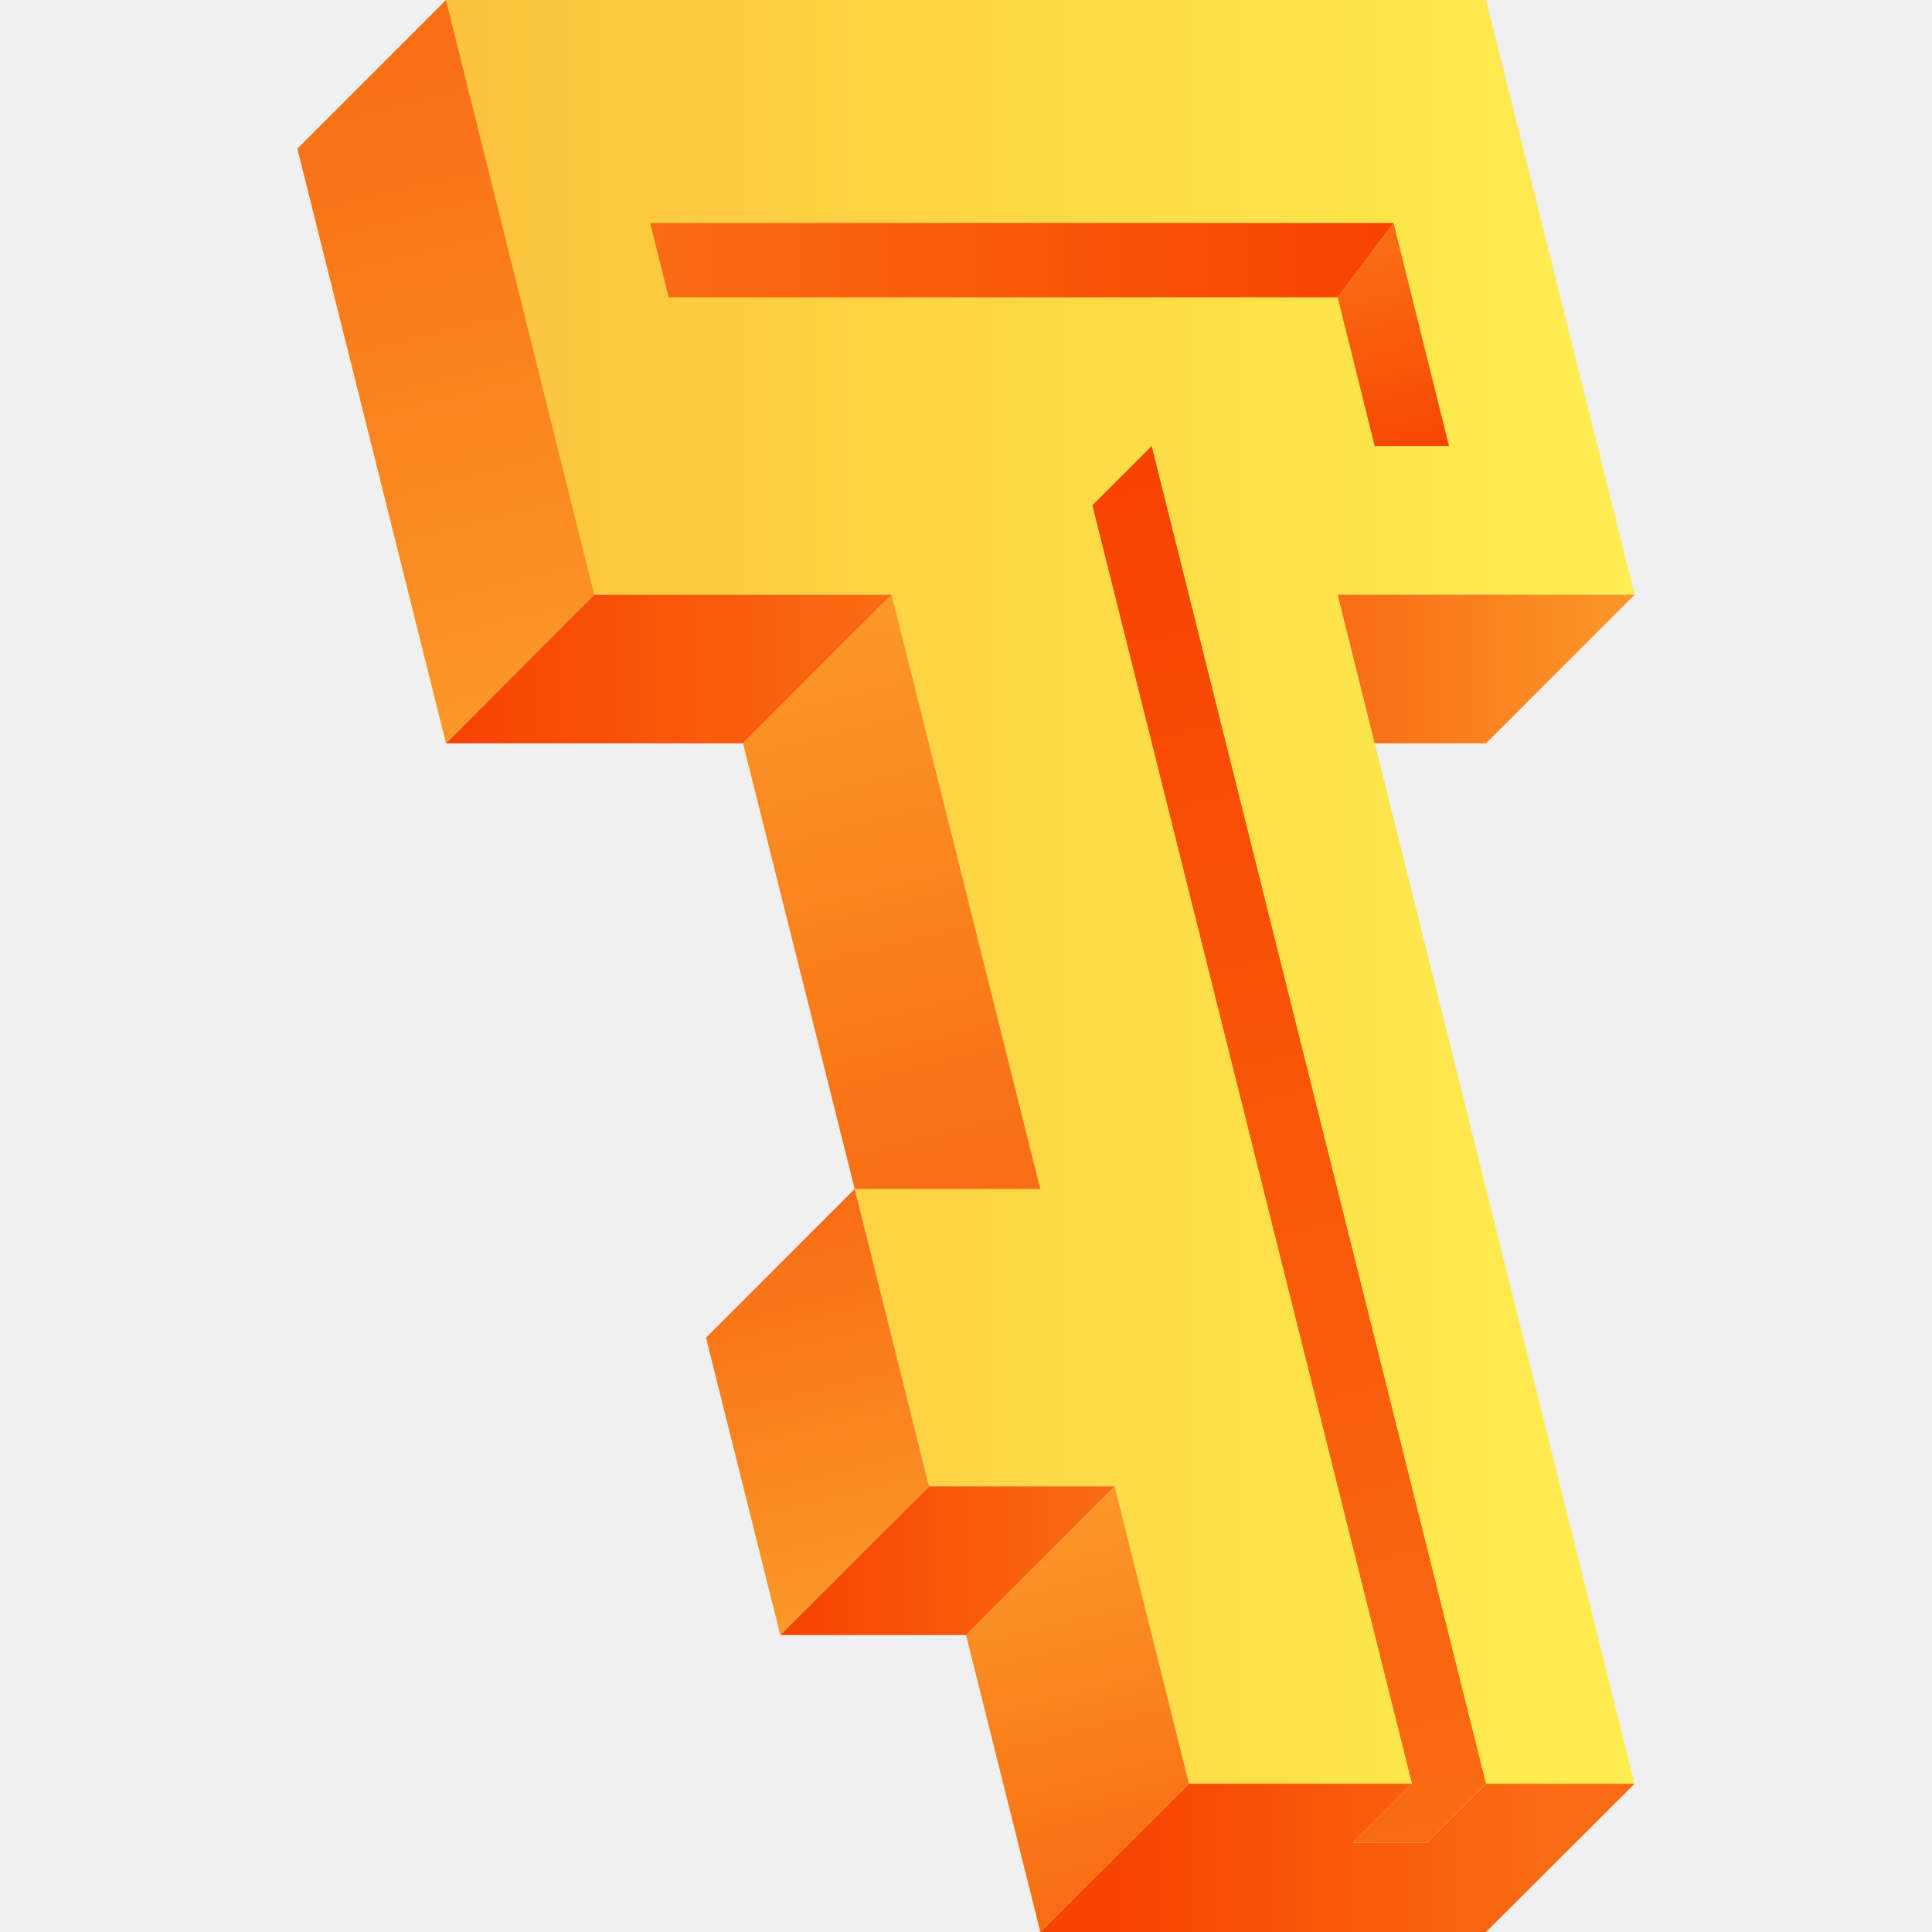
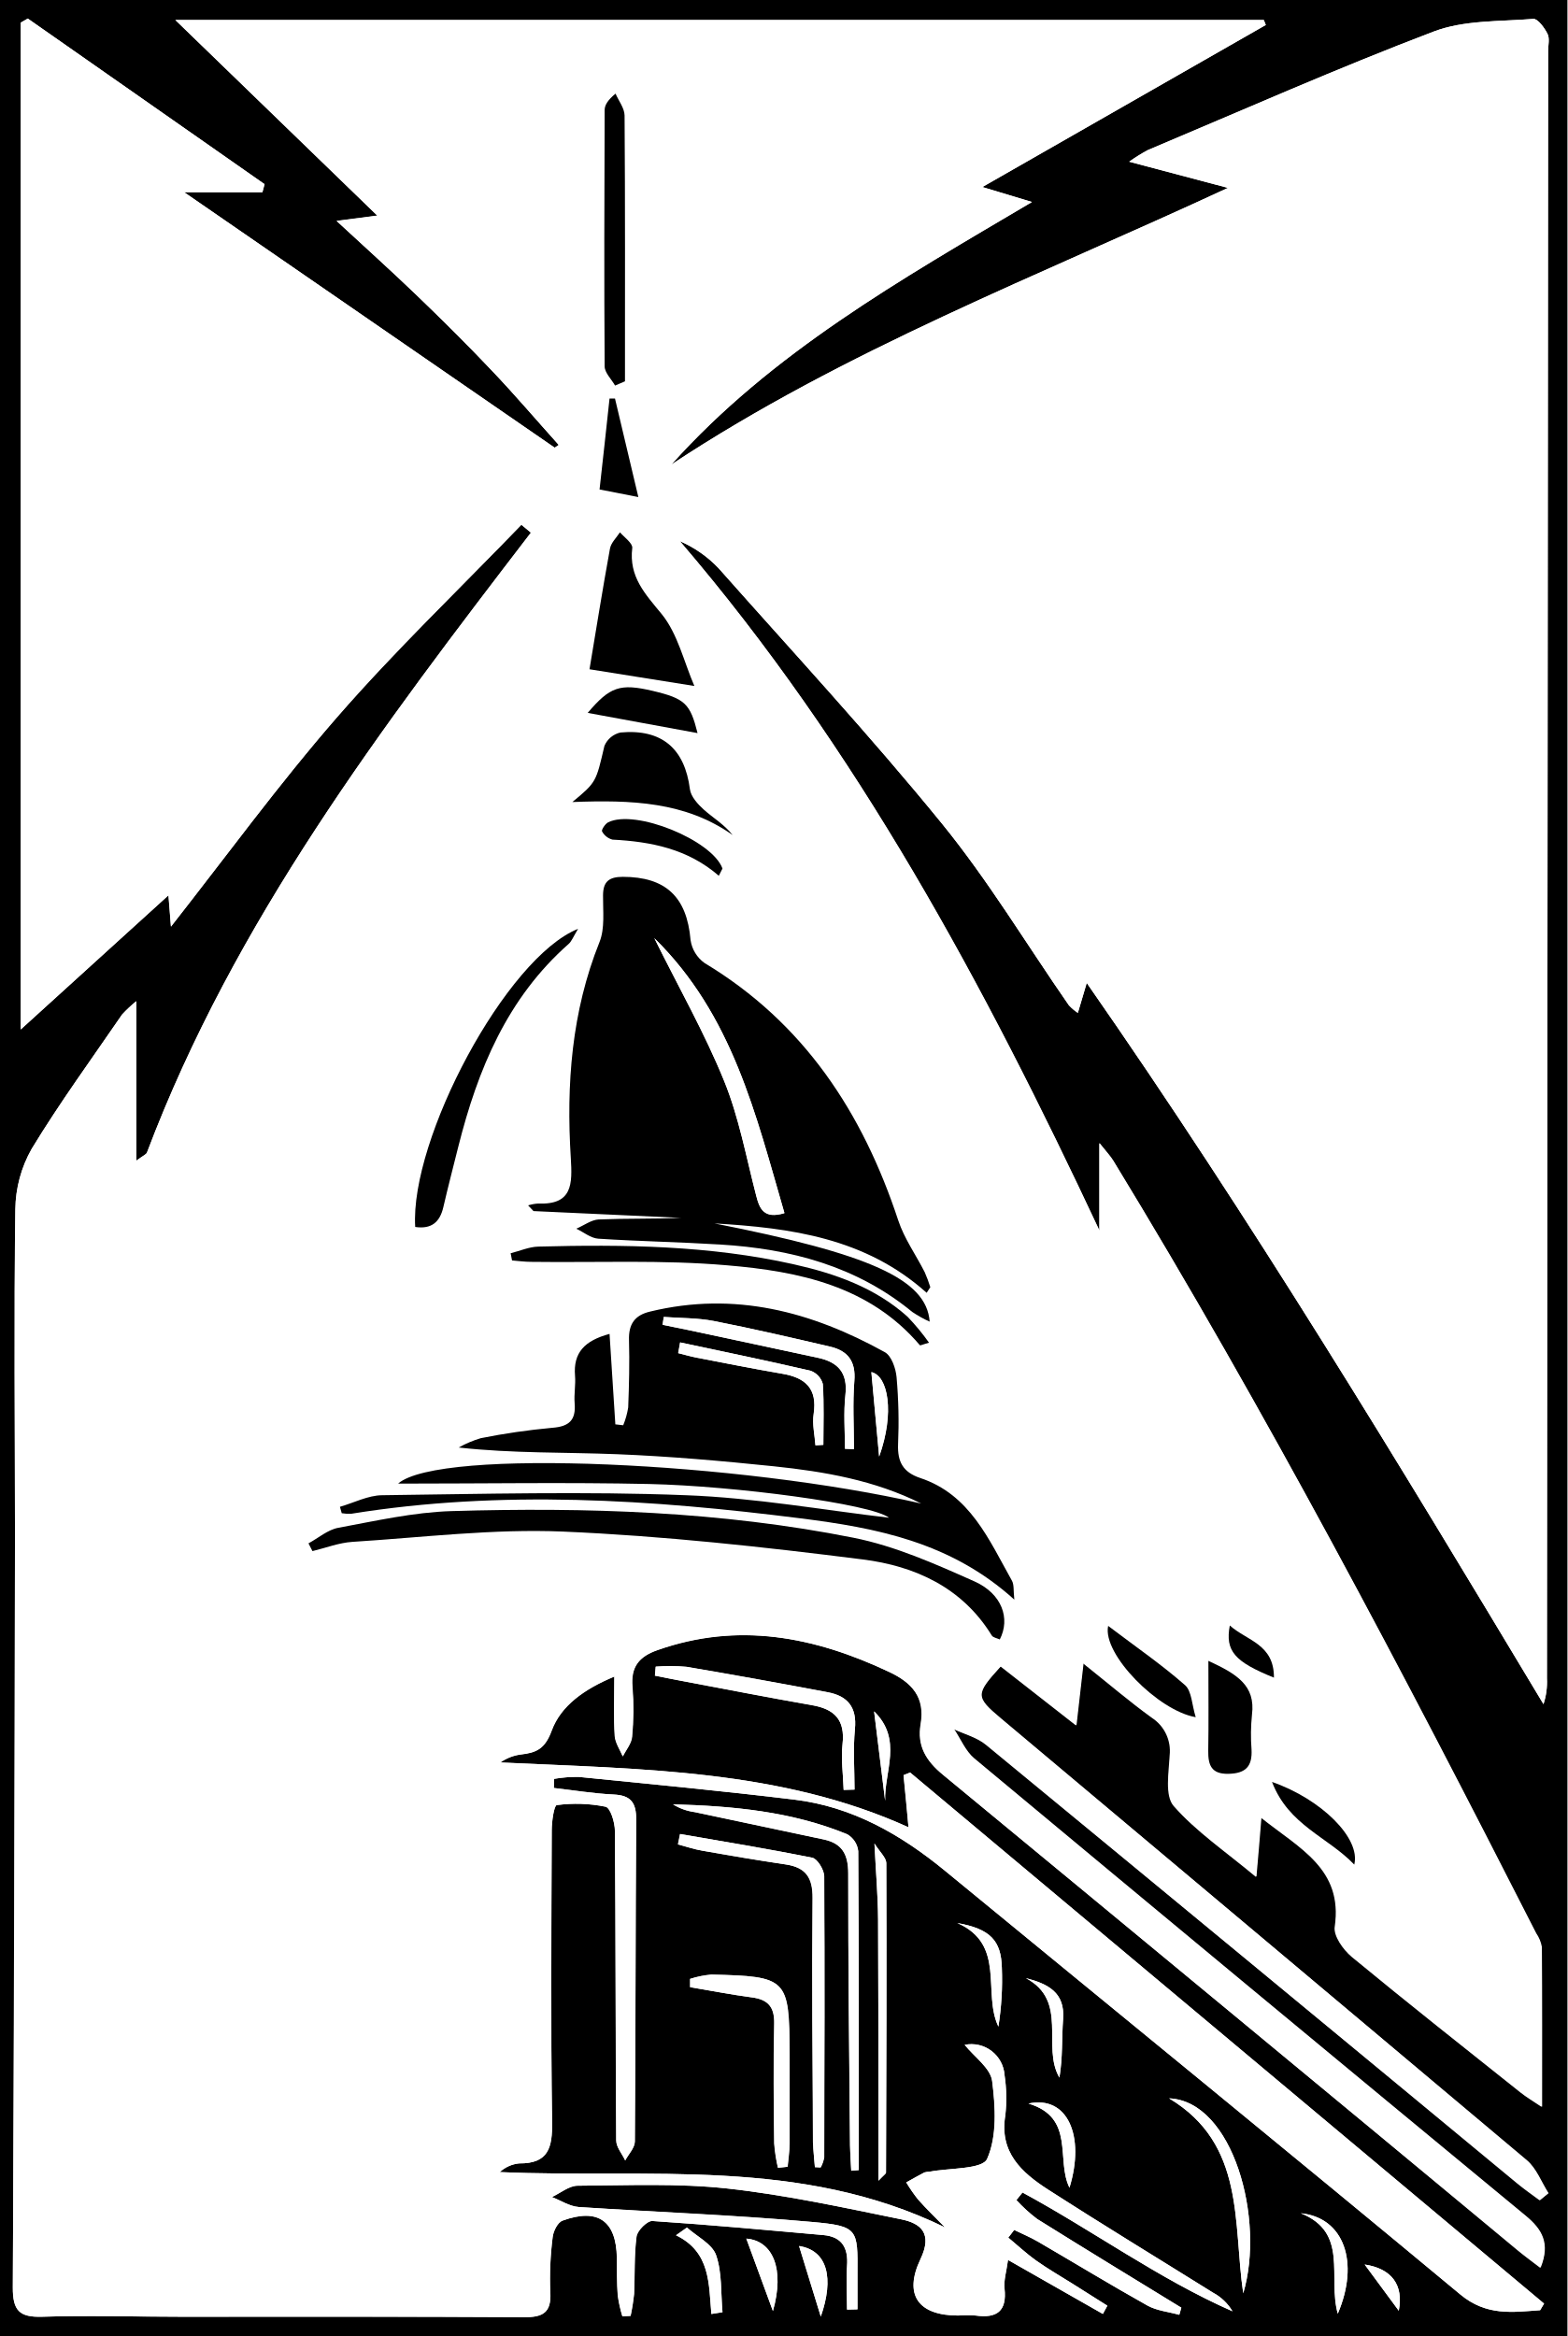
- <svg xmlns="http://www.w3.org/2000/svg" version="1.1" x="0px" y="0px" viewBox="0 0 512 512" style="enable-background:new 0 0 512 512;" xml:space="preserve">
-   <style type="text/css">
- 	.st0{fill:#EB8736;}
- 	.st1{fill:none;stroke:#1B3EB9;stroke-miterlimit:10;}
- 	.st2{opacity:0.1;}
- 	.st3{fill:#1B3EB9;}
- 	.st4{fill:none;stroke:#000000;stroke-width:5.000000e-02;stroke-miterlimit:10;}
- 	.st5{fill:none;stroke:#D50000;stroke-width:0.25;stroke-linecap:round;stroke-linejoin:round;stroke-miterlimit:10;}
- 	.st6{fill:#ED8936;}
- 	.st7{fill:#FFFFFF;}
- 	.st8{opacity:0.2;fill:#FFFFFF;}
- 	.st9{fill:#C19DCF;}
- 	.st10{fill:#4A5568;}
- 	.st11{opacity:0.6;}
- 	.st12{fill:#375961;}
- 	.st13{fill:none;stroke:#000000;stroke-width:0.25;stroke-linecap:round;stroke-linejoin:round;stroke-miterlimit:10;}
- 	.st14{opacity:0.5;}
- 	.st15{fill:#667EE8;}
- 	.st16{fill:#F4AB55;}
- 	.st17{fill:#F4C70E;}
- 	.st18{fill:#3180CC;}
- 	.st19{fill:#9D7AE8;}
- 	.st20{fill:#FB9828;}
- 	.st21{fill:#FFEE50;}
- 	.st22{fill:#FCC33C;}
- 	.st23{fill:#F96C13;}
- 	.st24{fill:#F84200;}
- 	.st25{fill:url(#SVGID_1_);}
- 	.st26{fill:url(#SVGID_2_);}
- 	.st27{fill:url(#SVGID_3_);}
- 	.st28{fill:url(#SVGID_4_);}
- 	.st29{fill:url(#SVGID_5_);}
- 	.st30{fill:url(#SVGID_6_);}
- 	.st31{fill:url(#SVGID_7_);}
- 	.st32{fill:url(#SVGID_8_);}
- 	.st33{fill:url(#SVGID_9_);}
- 	.st34{fill:url(#SVGID_10_);}
- 	.st35{fill:url(#SVGID_11_);}
- 	.st36{fill:url(#SVGID_12_);}
- 	.st37{fill:url(#SVGID_13_);}
- 	.st38{fill:url(#SVGID_14_);}
- 	.st39{fill:url(#SVGID_15_);}
- 	.st40{fill:url(#SVGID_16_);}
- 	.st41{fill:url(#SVGID_17_);}
- 	.st42{fill:url(#SVGID_18_);}
- 	.st43{fill:url(#SVGID_19_);}
- 	.st44{fill:url(#SVGID_20_);}
- 	.st45{fill:url(#SVGID_21_);}
- 	.st46{fill:url(#SVGID_22_);}
- 	.st47{fill:url(#SVGID_23_);}
- 	.st48{fill:url(#SVGID_24_);}
- 	.st49{fill:url(#SVGID_25_);}
- 	.st50{fill:url(#SVGID_26_);}
- 	.st51{fill:url(#SVGID_27_);}
- 	.st52{fill:url(#SVGID_28_);}
- 	.st53{fill:url(#SVGID_29_);}
- 	.st54{fill:url(#SVGID_30_);}
- 	.st55{fill:url(#SVGID_31_);}
- 	.st56{fill:url(#SVGID_32_);}
- 	.st57{fill:url(#SVGID_33_);}
- 	.st58{fill:url(#SVGID_34_);}
- 	.st59{fill:url(#SVGID_35_);}
- 	.st60{fill:url(#SVGID_36_);}
- 	.st61{fill:#F36565;}
- 	.st62{fill:#9EACBE;}
- 	.st63{fill:#F5F8FA;}
- 	.st64{fill:#81B100;}
- 	.st65{fill:url(#SVGID_37_);}
- 	.st66{fill:url(#SVGID_38_);}
- 	.st67{fill:url(#SVGID_39_);}
- 	.st68{fill:url(#SVGID_40_);}
- 	.st69{fill:url(#SVGID_41_);}
- 	.st70{fill:url(#SVGID_42_);}
- 	.st71{fill:url(#SVGID_43_);}
- 	.st72{fill:url(#SVGID_44_);}
- 	.st73{fill:url(#SVGID_45_);}
- 	.st74{fill:url(#SVGID_46_);}
- 	.st75{fill:url(#SVGID_47_);}
- 	.st76{fill:url(#SVGID_48_);}
- 	.st77{fill:#231F20;}
- 	.st78{fill:#C15961;}
- 	.st79{fill:#C17F61;}
- 	.st80{fill:#C19D61;}
- 	.st81{fill:#C19D9D;}
- 	.st82{fill:none;stroke:#000000;stroke-width:0.25;stroke-miterlimit:10;}
- 	.st83{fill:none;stroke:#375961;stroke-width:0.25;stroke-miterlimit:10;}
- 	.st84{fill:none;stroke:#4A5568;stroke-width:0.25;stroke-miterlimit:10;}
- 	.st85{fill:none;stroke:#000000;stroke-miterlimit:10;}
- 	.st86{fill:none;}
- 	.st87{opacity:0.3;}
- 	.st88{fill:url(#SVGID_49_);}
- 	.st89{fill:url(#SVGID_50_);}
- 	.st90{fill:url(#SVGID_51_);}
- 	.st91{fill:url(#SVGID_52_);}
- 	.st92{fill:url(#SVGID_53_);}
- 	.st93{fill:url(#SVGID_54_);}
- 	.st94{fill:url(#SVGID_55_);}
- 	.st95{fill:url(#SVGID_56_);}
- 	.st96{fill:url(#SVGID_57_);}
- 	.st97{fill:url(#SVGID_58_);}
- 	.st98{fill:url(#SVGID_59_);}
- 	.st99{fill:url(#SVGID_60_);}
- 	.st100{fill:url(#SVGID_61_);}
- 	.st101{fill:url(#SVGID_62_);}
- 	.st102{fill:url(#SVGID_63_);}
- 	.st103{fill:url(#SVGID_64_);}
- 	.st104{fill:url(#SVGID_65_);}
- 	.st105{fill:url(#SVGID_66_);}
- 	.st106{fill:url(#SVGID_67_);}
- 	.st107{fill:url(#SVGID_68_);}
- 	.st108{fill:url(#SVGID_69_);}
- 	.st109{fill:url(#SVGID_70_);}
- 	.st110{fill:url(#SVGID_71_);}
- 	.st111{fill:url(#SVGID_72_);}
- 	.st112{fill:#BA4200;}
- 	.st113{fill:#0B507F;}
- 	.st114{fill:url(#SVGID_73_);}
- 	.st115{fill:url(#SVGID_74_);}
- 	.st116{fill:url(#SVGID_75_);}
- 	.st117{fill:url(#SVGID_76_);}
- 	.st118{fill:url(#SVGID_77_);}
- 	.st119{fill:url(#SVGID_78_);}
- 	.st120{fill:url(#SVGID_79_);}
- 	.st121{fill:url(#SVGID_80_);}
- 	.st122{fill:url(#SVGID_81_);}
- 	.st123{fill:url(#SVGID_82_);}
- 	.st124{fill:url(#SVGID_83_);}
- 	.st125{fill:url(#SVGID_84_);}
- 	.st126{fill:url(#SVGID_85_);}
- 	.st127{fill:url(#SVGID_86_);}
- 	.st128{fill:url(#SVGID_87_);}
- 	.st129{fill:url(#SVGID_88_);}
- 	.st130{fill:url(#SVGID_89_);}
- 	.st131{fill:url(#SVGID_90_);}
- 	.st132{fill:url(#SVGID_91_);}
- 	.st133{fill:url(#SVGID_92_);}
- 	.st134{fill:url(#SVGID_93_);}
- 	.st135{fill:url(#SVGID_94_);}
- 	.st136{fill:url(#SVGID_95_);}
- 	.st137{fill:url(#SVGID_96_);}
- 	.st138{fill:url(#SVGID_97_);}
- 	.st139{fill:url(#SVGID_98_);}
- 	.st140{fill:url(#SVGID_99_);}
- 	.st141{fill:url(#SVGID_100_);}
- 	.st142{fill:url(#SVGID_101_);}
- 	.st143{fill:url(#SVGID_102_);}
- 	.st144{fill:url(#SVGID_103_);}
- 	.st145{fill:url(#SVGID_104_);}
- 	.st146{fill:url(#SVGID_105_);}
- 	.st147{fill:url(#SVGID_106_);}
- 	.st148{fill:url(#SVGID_107_);}
- 	.st149{fill:url(#SVGID_108_);}
- 	.st150{fill:url(#SVGID_109_);}
- 	.st151{fill:url(#SVGID_110_);}
- 	.st152{fill:url(#SVGID_111_);}
- 	.st153{fill:url(#SVGID_112_);}
- 	.st154{fill:url(#SVGID_113_);}
- 	.st155{fill:url(#SVGID_114_);}
- 	.st156{fill:url(#SVGID_115_);}
- 	.st157{fill:url(#SVGID_116_);}
- 	.st158{fill:url(#SVGID_117_);}
- 	.st159{fill:url(#SVGID_118_);}
- 	.st160{fill:url(#SVGID_119_);}
- 	.st161{fill:url(#SVGID_120_);}
- 	.st162{fill:url(#SVGID_121_);}
- 	.st163{fill:url(#SVGID_122_);}
- 	.st164{fill:url(#SVGID_123_);}
- 	.st165{fill:url(#SVGID_124_);}
- 	.st166{fill:url(#SVGID_125_);}
- 	.st167{fill:url(#SVGID_126_);}
- 	.st168{fill:url(#SVGID_127_);}
- 	.st169{fill:url(#SVGID_128_);}
- 	.st170{fill:url(#SVGID_129_);}
- 	.st171{fill:url(#SVGID_130_);}
- 	.st172{fill:url(#SVGID_131_);}
- 	.st173{fill:url(#SVGID_132_);}
- 	.st174{fill:url(#SVGID_133_);}
- 	.st175{fill:url(#SVGID_134_);}
- 	.st176{fill:url(#SVGID_135_);}
- 	.st177{fill:url(#SVGID_136_);}
- 	.st178{fill:url(#SVGID_137_);}
- 	.st179{fill:url(#SVGID_138_);}
- 	.st180{fill:url(#SVGID_139_);}
- 	.st181{fill:url(#SVGID_140_);}
- 	.st182{fill:url(#SVGID_141_);}
- 	.st183{fill:url(#SVGID_142_);}
- 	.st184{fill:url(#SVGID_143_);}
- 	.st185{fill:url(#SVGID_144_);}
- </style>
-   <g id="Guides">
- </g>
-   <g id="Guides_x5F_2">
- </g>
-   <g id="Guides_x5F_3">
- </g>
-   <g id="Sketches">
-     <g>
-       <g>
-         <linearGradient id="SVGID_1_" gradientUnits="userSpaceOnUse" x1="118.154" y1="236.343" x2="433.231" y2="236.343">
-           <stop offset="1.880787e-03" style="stop-color:#FCC33C" />
-           <stop offset="1" style="stop-color:#FFEE50" />
-         </linearGradient>
-         <polygon class="st25" points="354.5,157.6 433.2,157.6 393.8,0 118.2,0 157.5,157.6 236.3,157.6 275.7,315.1 226.5,315.1      246.2,393.9 295.4,393.9 315.1,472.7 433.2,472.7    " />
-         <linearGradient id="SVGID_2_" gradientUnits="userSpaceOnUse" x1="433.231" y1="177.266" x2="354.462" y2="177.266">
-           <stop offset="0" style="stop-color:#FB9828" />
-           <stop offset="1" style="stop-color:#F96C13" />
-         </linearGradient>
-         <polygon class="st26" points="393.8,197 364.3,197 354.5,157.6 433.2,157.6    " />
-         <linearGradient id="SVGID_3_" gradientUnits="userSpaceOnUse" x1="369.255" y1="68.959" x2="172.308" y2="68.959">
-           <stop offset="0" style="stop-color:#F84200" />
-           <stop offset="1" style="stop-color:#F96C13" />
-         </linearGradient>
-         <polygon class="st27" points="354.5,78.8 177.2,78.8 172.3,59.1 369.3,59.1    " />
-         <linearGradient id="SVGID_4_" gradientUnits="userSpaceOnUse" x1="95.041" y1="5.798" x2="141.266" y2="191.196">
-           <stop offset="0" style="stop-color:#F96C13" />
-           <stop offset="1" style="stop-color:#FB9828" />
-         </linearGradient>
-         <polygon class="st28" points="118.2,197 78.8,39.4 118.2,0 157.5,157.6    " />
-         <linearGradient id="SVGID_5_" gradientUnits="userSpaceOnUse" x1="206.769" y1="413.574" x2="295.385" y2="413.574">
-           <stop offset="0" style="stop-color:#F84200" />
-           <stop offset="1" style="stop-color:#F96C13" />
-         </linearGradient>
-         <polygon class="st29" points="295.4,393.9 246.2,393.9 206.8,433.3 256,433.3    " />
-         <linearGradient id="SVGID_6_" gradientUnits="userSpaceOnUse" x1="118.154" y1="177.266" x2="236.308" y2="177.266">
-           <stop offset="0" style="stop-color:#F84200" />
-           <stop offset="1" style="stop-color:#F96C13" />
-         </linearGradient>
-         <polygon class="st30" points="196.9,197 118.2,197 157.5,157.6 236.3,157.6    " />
-         <linearGradient id="SVGID_7_" gradientUnits="userSpaceOnUse" x1="252.48" y1="320.9" x2="213.195" y2="163.337">
-           <stop offset="0" style="stop-color:#F96C13" />
-           <stop offset="1" style="stop-color:#FB9828" />
-         </linearGradient>
-         <polygon class="st31" points="275.7,315.1 226.5,315.1 196.9,197 236.3,157.6    " />
-         <linearGradient id="SVGID_8_" gradientUnits="userSpaceOnUse" x1="229.907" y1="427.497" x2="203.324" y2="320.881">
-           <stop offset="0" style="stop-color:#FB9828" />
-           <stop offset="1" style="stop-color:#F96C13" />
-         </linearGradient>
-         <polygon class="st32" points="246.2,393.9 226.5,315.1 187.1,354.5 206.8,433.3    " />
-         <linearGradient id="SVGID_9_" gradientUnits="userSpaceOnUse" x1="298.83" y1="506.267" x2="272.247" y2="399.651">
-           <stop offset="0" style="stop-color:#F96C13" />
-           <stop offset="1" style="stop-color:#FB9828" />
-         </linearGradient>
-         <polygon class="st33" points="315.1,472.7 295.4,393.9 256,433.3 275.7,512    " />
-         <linearGradient id="SVGID_10_" gradientUnits="userSpaceOnUse" x1="378.086" y1="488.399" x2="286.921" y2="122.755">
-           <stop offset="0" style="stop-color:#F96C13" />
-           <stop offset="1" style="stop-color:#F84200" />
-         </linearGradient>
-         <polygon class="st34" points="393.8,472.7 305.2,118.2 289.5,133.9 374.2,472.7 358.4,488.4 378.1,488.4    " />
-         <linearGradient id="SVGID_11_" gradientUnits="userSpaceOnUse" x1="376.215" y1="126.509" x2="361.484" y2="67.428">
-           <stop offset="0" style="stop-color:#F84200" />
-           <stop offset="1" style="stop-color:#F96C13" />
-         </linearGradient>
-         <polygon class="st35" points="384,118.2 364.3,118.2 354.5,78.8 369.3,59.1    " />
-         <linearGradient id="SVGID_12_" gradientUnits="userSpaceOnUse" x1="292.212" y1="492.343" x2="409.886" y2="492.343">
-           <stop offset="0" style="stop-color:#F84200" />
-           <stop offset="1" style="stop-color:#F96C13" />
-         </linearGradient>
-         <polygon class="st36" points="393.8,472.7 378.1,488.4 358.4,488.4 374.2,472.7 315.1,472.7 275.7,512 393.8,512 433.2,472.7         " />
-       </g>
+ <svg xmlns="http://www.w3.org/2000/svg" viewBox="0 0 314 468">
+   <defs>
+     <style>.cls-1{fill:#fff;}</style>
+   </defs>
+   <g id="Layer_2" data-name="Layer 2">
+     <g id="Layer_1-2" data-name="Layer 1">
+       <path d="M314,468H0V0H314ZM182,366.08c-25.68-11.65-53.81-11.64-81.81-13a9.13,9.13,0,0,1,4.12-1.6c3.08-.35,4.82-1.11,6.16-4.77,1.84-5,6.51-8.33,12.57-10.85,0,4.63-.15,8.26.08,11.86.09,1.41,1,2.76,1.61,4.14.64-1.31,1.73-2.57,1.85-3.92a57.47,57.47,0,0,0,.08-10c-.35-4,1.31-6.07,5-7.37,16.19-5.7,31.47-2.7,46.45,4.38,4.57,2.15,7.22,5.08,6.31,10.43-.75,4.35,1,7.35,4.51,10.21q57.7,47.52,115.16,95.31c1.35,1.12,2.78,2.15,4.44,3.43,2-4.83.38-7.65-3-10.4q-55.32-45.68-110.44-91.6c-1.77-1.47-2.74-3.92-4.08-5.91,2.18,1,4.69,1.66,6.5,3.15q53.28,43.84,106.4,87.85c1.45,1.2,3,2.27,4.5,3.39l1.7-1.39c-1.43-2.24-2.42-5-4.36-6.62q-52.53-44.34-105.26-88.44c-5.27-4.42-5.2-4.86-.08-10.51l15.13,11.83c.51-4.5.91-8,1.42-12.44,5.18,4.13,9.34,7.69,13.76,10.89a7.93,7.93,0,0,1,3.59,7.58c-.17,3.44-1,8.07.82,10.13,4.49,5.11,10.31,9.05,16.46,14.18.38-4.61.64-7.78,1-11.87,7.77,6.21,16.49,10.28,14.79,21.88-.27,1.82,1.69,4.58,3.38,6,11.19,9.23,22.57,18.21,33.91,27.25,1.1.88,2.33,1.59,4.15,2.82,0-11.21,0-21.61-.05-32a7,7,0,0,0-1.13-2.75C281,334.91,253.66,282.85,223,232.59c-.61-1-1.45-1.86-2.79-3.56v17.51c-23.08-49.2-48.5-96.65-84.06-138.13a23.55,23.55,0,0,1,7.78,5.43c15,16.92,30.43,33.56,44.72,51.09,9.34,11.46,17,24.27,25.48,36.46a9.71,9.71,0,0,0,1.8,1.53c.52-1.77.91-3.07,1.78-6,33.12,47.56,62.34,95.93,91.5,144.49a14.2,14.2,0,0,0,.69-5.18l.24-326c0-1.17.35-2.52-.12-3.45-.61-1.22-2-3.06-2.84-3-6.72.55-13.9.21-20,2.55-19.3,7.34-38.21,15.73-57.25,23.74a34.46,34.46,0,0,0-3.72,2.32L246,37.64c-38,17.65-76.73,32.45-111.51,55.45,20.06-22.4,45.85-37,72.24-52.6l-9.94-3L253.58,5l-.4-1H35.12L75.59,43.17l-8.16,1.07c5.69,5.26,10.84,9.88,15.82,14.67,5.16,5,10.26,10,15.19,15.21,4.63,4.88,9,10,13.5,15l-.82.55L36.89,38.51h15.7L53,36.9,5.57,3.72l-1.41.81V206.24l29.57-26.91.5,6.28c11-13.92,21.55-28.45,33.31-42s24.55-25.72,36.89-38.51l1.92,1.59C76.53,145.58,46.94,184.55,29.43,230.9c-.15.38-.74.59-2.14,1.63V200.58a27.34,27.34,0,0,0-2.83,2.65c-6.12,8.93-12.52,17.7-18.13,26.94a25.12,25.12,0,0,0-3.27,12.11C2.77,264.11,3,286,3,307.78Q2.87,383,2.58,458.27c0,4.63,1.3,6,5.9,5.87,9.16-.32,18.33,0,27.5,0,23,0,46-.05,69,.09,3.81,0,5.52-.95,5.27-5a66.18,66.18,0,0,1,.47-11c.13-1.21,1-3,2-3.35,7.06-2.58,10.74,0,10.87,7.45,0,2.5,0,5,.17,7.49a27.35,27.35,0,0,0,.93,4.23l1.65-.08a41.86,41.86,0,0,0,.7-4.42c.18-3.83,0-7.7.49-11.47.16-1.21,2.13-3.18,3.16-3.12,11.44.75,22.87,1.79,34.29,2.82,3.74.34,5,2.59,4.72,6.2-.23,2.9,0,5.82,0,8.73l2.09-.05c0-2.39,0-4.78,0-7.17.06-8.92.12-9.5-9-10.33-15.58-1.42-31.23-2-46.84-3-1.83-.13-3.58-1.3-5.37-2,1.72-.8,3.43-2.26,5.15-2.27,10-.06,20.07-.52,30,.56,11.69,1.28,23.26,3.82,34.8,6.17,4.06.82,6.3,2.88,3.9,7.94-3.45,7.24-.41,11.34,7.53,11.34a25.53,25.53,0,0,1,3.5,0c4.22.6,6.3-.83,5.79-5.42-.18-1.64.38-3.37.7-5.72l19,10.82.9-1.65-7.06-4.46c-2.4-1.51-4.86-2.92-7.17-4.56-2-1.41-3.75-3.07-5.62-4.62.4-.51.79-1,1.18-1.54,1.59.77,3.22,1.45,4.74,2.33,7.35,4.27,14.61,8.69,22,12.84,1.87,1,4.21,1.24,6.34,1.83l.41-1.42c-9.64-5.91-19.3-11.79-28.89-17.78a30.74,30.74,0,0,1-4.15-3.78c.4-.51.81-1,1.22-1.52,14.15,7.66,27.26,17.28,42.07,23.8a10,10,0,0,0-3.9-3.73c-11-6.88-22.15-13.62-33.07-20.67-5.25-3.39-9.79-7.44-8.54-14.87a31,31,0,0,0-.15-8,6.66,6.66,0,0,0-8-6.11c2,2.45,5.17,4.65,5.51,7.24.69,5.16,1,11.07-1,15.59-.94,2.14-7.54,1.81-11.57,2.59a3.88,3.88,0,0,0-1,.14c-1.23.64-2.43,1.33-3.64,2a32.54,32.54,0,0,0,2.35,3.4c1.66,1.87,3.47,3.61,5.42,5.61-29.05-14.14-59.44-9.75-89.2-11.08a6.75,6.75,0,0,1,3.87-1.74c5.9.06,6.69-3.17,6.61-8.29-.28-19.49-.14-39-.07-58.49,0-1.74.47-4.9,1-5a29.42,29.42,0,0,1,9.78.32c1,.22,1.87,3.16,1.88,4.87.16,20.67.12,41.33.26,62,0,1.33,1.18,2.65,1.8,4,.67-1.27,1.92-2.53,1.93-3.81.16-21.5.12-43,.27-64.5,0-3.32-1-4.83-4.5-5-4-.19-8-.85-12-1.31l.06-1.83a26.53,26.53,0,0,1,4.92-.39c14.41,1.44,28.83,2.81,43.2,4.55,11.62,1.41,21.38,7,30.3,14.35,34.38,28.25,68.89,56.34,103.11,84.78,5.26,4.37,10.45,3.56,16,3.16l.79-1.32-127-106.4-1.32.53C181.39,359.2,181.73,362.76,182,366.08Zm-11.51,68.81,1.52-.11c0-21.3,0-42.59-.1-63.89a4.47,4.47,0,0,0-2.21-3.39c-11.15-4.61-23-5.68-34.89-6a11.05,11.05,0,0,0,4.37,1.56q12.92,2.73,25.85,5.48c3.67.78,4.89,3,4.88,6.81,0,18.15.2,36.31.36,54.46C170.32,431.49,170.45,433.19,170.53,434.89Zm-7.28-.72,1.16.06a6.43,6.43,0,0,0,.7-2c.07-18.79.14-37.57,0-56.36,0-1.28-1.35-3.48-2.38-3.69-8.79-1.79-17.65-3.22-26.48-4.75l-.42,2.08c1.63.43,3.24,1,4.89,1.26,5.56,1,11.13,1.93,16.72,2.76,4,.6,5.41,2.63,5.36,6.77-.16,16.29,0,32.58.09,48.87C162.91,430.83,163.13,432.5,163.25,434.17Zm-7.4.13,2-.2c.14-1.55.38-3.09.39-4.64,0-6,0-12,0-18-.05-15.11-.41-15.51-15.68-15.86a19.35,19.35,0,0,0-4.24.86v1.66c4.13.69,8.24,1.5,12.39,2.05,3.23.42,4.54,1.93,4.46,5.27-.18,8-.1,16,0,24A31.41,31.41,0,0,0,155.85,434.3ZM131.36,333.9l-.16,1.78c1.69.35,3.38.72,5.08,1,8.8,1.66,17.59,3.37,26.41,4.92,4.5.79,6.64,2.95,6.1,7.78-.33,3,.12,6.12.22,9.19l2.18-.06c0-4-.31-8.12.08-12.13.42-4.36-1.45-6.62-5.45-7.37-9.43-1.78-18.87-3.5-28.34-5.1A36.73,36.73,0,0,0,131.36,333.9Zm43.82,35.43c.29,5.82.7,10.5.73,15.18C176,400,176,415.5,176,431c0,1.66,0,3.32,0,5.87,1.12-1.18,1.51-1.4,1.51-1.62.07-20.65.14-41.31.06-62C177.54,372.16,176.24,371,175.18,369.33Zm73.88,90.11c4.43-14.82-2.07-38.51-14.85-39.05C249.53,429.57,247,445.39,249.06,459.44Zm-57.27-74.17c9.8,4.29,5,14,8.23,20.76a59.91,59.91,0,0,0,.68-11.82C200.57,388.82,198.41,386.43,191.79,385.27Zm68.81,58.14c9.68,3.88,5.34,12.74,7.4,20.12C272.41,453.23,269.23,444.28,260.6,443.41Zm-46.35-5.12c3.2-10.43-.44-18.55-8.21-16.86C215.48,424.25,211.48,432.68,214.25,438.29Zm-71.74,25.3,2.23-.36c-.35-3.84-.06-7.91-1.29-11.45-.78-2.24-3.81-3.7-5.83-5.51l-2.19,1.55C142.37,451.19,142,457.59,142.51,463.59Zm63-67.29c8.65,4.62,3.09,13.73,6.72,19.93.68-4,.45-7.89.74-11.76C213.37,399.2,210,397.46,205.52,396.3ZM154.84,463c2.4-8.43,0-14.09-5.33-14.51C151.2,453.08,153,458,154.84,463Zm9.59,1.11c2.68-7.62,1.4-13.25-4.35-14.16Zm115.79-1.17c1-5.17-1.42-8.44-6.83-9.26ZM175.11,342.86c.81,6.61,1.51,12.26,2.21,17.91C177.14,354.93,180.89,348.5,175.11,342.86Z" />
+       <path class="cls-1" d="M182,366.08c-.31-3.32-.65-6.88-1-10.44l1.32-.53,127,106.4-.79,1.32c-5.57.4-10.76,1.21-16-3.16-34.22-28.44-68.73-56.53-103.11-84.78-8.92-7.34-18.68-12.94-30.3-14.35-14.37-1.74-28.79-3.11-43.2-4.55a26.53,26.53,0,0,0-4.92.39l-.06,1.83c4,.46,8,1.12,12,1.31,3.45.16,4.52,1.67,4.5,5-.15,21.5-.11,43-.27,64.5,0,1.28-1.26,2.54-1.93,3.81-.62-1.33-1.79-2.65-1.8-4-.14-20.67-.1-41.33-.26-62,0-1.71-.9-4.65-1.88-4.87a29.42,29.42,0,0,0-9.78-.32c-.53.06-1,3.22-1,5-.07,19.49-.21,39,.07,58.49.08,5.12-.71,8.35-6.61,8.29a6.75,6.75,0,0,0-3.87,1.74c29.76,1.33,60.15-3.06,89.2,11.08-2-2-3.76-3.74-5.42-5.61a32.54,32.54,0,0,1-2.35-3.4c1.21-.67,2.41-1.36,3.64-2a3.88,3.88,0,0,1,1-.14c4-.78,10.63-.45,11.57-2.59,2-4.52,1.64-10.43,1-15.59-.34-2.59-3.55-4.79-5.51-7.24a6.66,6.66,0,0,1,8,6.11,31,31,0,0,1,.15,8c-1.25,7.43,3.29,11.48,8.54,14.87,10.92,7,22,13.79,33.07,20.67a10,10,0,0,1,3.9,3.73c-14.81-6.52-27.92-16.14-42.07-23.8-.41.5-.82,1-1.22,1.52a30.74,30.74,0,0,0,4.15,3.78c9.59,6,19.25,11.87,28.89,17.78l-.41,1.42c-2.13-.59-4.47-.79-6.34-1.83-7.42-4.15-14.68-8.57-22-12.84-1.52-.88-3.15-1.56-4.74-2.33-.39.51-.78,1-1.18,1.54,1.87,1.55,3.65,3.21,5.62,4.62,2.31,1.64,4.77,3.05,7.17,4.56l7.06,4.46-.9,1.65-19-10.82c-.32,2.35-.88,4.08-.7,5.72.51,4.59-1.57,6-5.79,5.42a25.53,25.53,0,0,0-3.5,0c-7.94,0-11-4.1-7.53-11.34,2.4-5.06.16-7.12-3.9-7.94-11.54-2.35-23.11-4.89-34.8-6.17-9.9-1.08-20-.62-30-.56-1.72,0-3.43,1.47-5.15,2.27,1.79.69,3.54,1.86,5.37,2,15.61,1.07,31.26,1.61,46.84,3,9.13.83,9.07,1.41,9,10.33,0,2.39,0,4.78,0,7.17l-2.09.05c0-2.91-.18-5.83,0-8.73.28-3.61-1-5.86-4.72-6.2-11.42-1-22.85-2.07-34.29-2.82-1-.06-3,1.91-3.16,3.12-.51,3.77-.31,7.64-.49,11.47a41.86,41.86,0,0,1-.7,4.42l-1.65.08a27.35,27.35,0,0,1-.93-4.23c-.19-2.48-.12-5-.17-7.49-.13-7.41-3.81-10-10.87-7.45-1,.36-1.88,2.14-2,3.35a66.18,66.18,0,0,0-.47,11c.25,4.09-1.46,5.07-5.27,5-23-.14-46-.07-69-.09-9.17,0-18.34-.29-27.5,0-4.6.16-5.93-1.24-5.9-5.87Q3,383,3,307.78c0-21.83-.2-43.67.09-65.5a25.12,25.12,0,0,1,3.27-12.11c5.61-9.24,12-18,18.13-26.94a27.34,27.34,0,0,1,2.83-2.65v31.95c1.4-1,2-1.25,2.14-1.63,17.51-46.35,47.1-85.32,76.92-124.16l-1.92-1.59c-12.34,12.79-25.22,25.13-36.89,38.51s-22.34,28-33.31,42l-.5-6.28L4.16,206.24V4.53l1.41-.81L53,36.9l-.45,1.61H36.89l74.23,51.2.82-.55c-4.49-5-8.87-10.16-13.5-15-4.93-5.2-10-10.24-15.19-15.21-5-4.79-10.13-9.41-15.82-14.67l8.16-1.07L35.12,4H253.18l.4,1L196.79,37.45l9.94,3c-26.39,15.6-52.18,30.2-72.24,52.6C169.27,70.09,208,55.29,246,37.64L226.21,32.4a34.46,34.46,0,0,1,3.72-2.32c19-8,37.95-16.4,57.25-23.74,6.12-2.34,13.3-2,20-2.55.89-.07,2.23,1.77,2.84,3,.47.93.12,2.28.12,3.45l-.24,326a14.2,14.2,0,0,1-.69,5.18c-29.16-48.56-58.38-96.93-91.5-144.49-.87,2.95-1.26,4.25-1.78,6a9.71,9.71,0,0,1-1.8-1.53c-8.46-12.19-16.14-25-25.48-36.46C174.38,147.4,159,130.76,144,113.84a23.55,23.55,0,0,0-7.78-5.43c35.56,41.48,61,88.93,84.06,138.13V229c1.34,1.7,2.18,2.56,2.79,3.56,30.64,50.26,58,102.32,84.69,154.75a7,7,0,0,1,1.13,2.75c.08,10.41.05,20.81.05,32-1.82-1.23-3.05-1.94-4.15-2.82-11.34-9-22.72-18-33.91-27.25-1.69-1.4-3.65-4.16-3.38-6,1.7-11.6-7-15.67-14.79-21.88-.33,4.09-.59,7.26-1,11.87-6.15-5.13-12-9.07-16.46-14.18-1.81-2.06-1-6.69-.82-10.13a7.93,7.93,0,0,0-3.59-7.58c-4.42-3.2-8.58-6.76-13.76-10.89-.51,4.48-.91,7.94-1.42,12.44l-15.13-11.83c-5.12,5.65-5.19,6.09.08,10.51q52.64,44.22,105.26,88.44c1.94,1.63,2.93,4.38,4.36,6.62l-1.7,1.39c-1.5-1.12-3.05-2.19-4.5-3.39q-53.17-43.93-106.4-87.85c-1.81-1.49-4.32-2.12-6.5-3.15,1.34,2,2.31,4.44,4.08,5.91q55.13,45.93,110.44,91.6c3.34,2.75,4.94,5.57,3,10.4-1.66-1.28-3.09-2.31-4.44-3.43Q246.59,403.25,189,355.62c-3.47-2.86-5.26-5.86-4.51-10.21.91-5.35-1.74-8.28-6.31-10.43-15-7.08-30.26-10.08-46.45-4.38-3.71,1.3-5.37,3.36-5,7.37a57.47,57.47,0,0,1-.08,10c-.12,1.35-1.21,2.61-1.85,3.92-.56-1.38-1.52-2.73-1.61-4.14-.23-3.6-.08-7.23-.08-11.86-6.06,2.52-10.73,5.85-12.57,10.85-1.34,3.66-3.08,4.42-6.16,4.77a9.13,9.13,0,0,0-4.12,1.6C128.23,354.44,156.36,354.43,182,366.08ZM185.64,259l.74-1.14a27.88,27.88,0,0,0-1.12-3c-1.76-3.47-4.11-6.75-5.31-10.4-7.13-21.59-18.87-39.57-38.79-51.54a6.85,6.85,0,0,1-2.81-4.61c-.74-8.69-5-12.7-13.59-12.66-2.78,0-3.9,1-3.94,3.74,0,3.13.4,6.57-.71,9.33-5.6,14-6.67,28.49-5.75,43.24.32,5.22.37,9.44-6.55,9.14a9,9,0,0,0-2,.37l1.08,1.14L136.45,244c-5.53.23-11,.1-16.51.32-1.51.07-3,1.21-4.48,1.85,1.47.69,2.9,1.89,4.4,2,8.14.53,16.3.67,24.44,1.17,14.08.85,27.28,4.32,38.46,13.51a23.77,23.77,0,0,0,3.48,1.94c-.61-8.53-12.15-13.57-43.12-19.68C158.41,246,173.36,248,185.64,259Zm17.56,61.45c-.21-1.89,0-3-.46-3.77-4.61-8.2-8.37-17.25-18.38-20.56-3.45-1.15-4.55-3.23-4.42-6.72a102.77,102.77,0,0,0-.3-13.48c-.16-1.77-1-4.27-2.35-5-14.69-8.11-30.15-12.24-47-8.14-3.11.76-4.35,2.53-4.25,5.72.13,4.49,0,9-.16,13.49a15.83,15.83,0,0,1-1,3.57l-1.58-.18c-.38-5.93-.76-11.86-1.16-18.12-5,1.34-7.3,3.74-6.91,8.39.15,1.81-.23,3.67-.08,5.49.28,3.36-1.06,4.68-4.49,4.93a136.45,136.45,0,0,0-14.32,2.08A21.62,21.62,0,0,0,91.9,290c10.86,1.17,21.34.85,31.79,1.26s20.94,1.34,31.38,2.42c10.19,1.06,20.26,2.82,29.53,7.47-36.32-8.33-96.47-11.19-104.81-4,17.24,0,33.8-.28,50.35.08,16.93.38,44.46,4,48,6.76-12.95-1.5-26.79-4-40.71-4.51-20.25-.76-40.55-.21-60.83,0-2.83,0-5.64,1.51-8.46,2.32l.36,1.28a8.77,8.77,0,0,0,1.9.11c30.09-4.84,60.13-2.86,90.11.93C175.52,306.11,190.45,308.92,203.2,320.47ZM61.8,309.2l.71,1.55c2.67-.64,5.3-1.68,8-1.85,14.08-.89,28.21-2.66,42.24-2.06,20.06.86,40.11,3.06,60,5.58,10.39,1.31,19.91,5.57,25.84,15.22.26.44,1.06.55,1.61.81,2.15-4.17.47-9.14-5.06-11.62-7.84-3.5-15.9-7.09-24.24-8.75-26.56-5.29-53.54-6.14-80.53-5.34-7.59.23-15.15,1.95-22.66,3.34C65.64,306.47,63.78,308.13,61.8,309.2Zm77.3-171.77c-2.1-4.85-3.32-10.46-6.57-14.4-3.38-4.11-6.59-7.5-5.9-13.24.11-.94-1.59-2.09-2.46-3.14-.68,1.08-1.76,2.09-2,3.26-1.49,8.15-2.79,16.33-4.1,24.17Zm-23.3,48.66c-14.42,5.79-33.7,42.12-32.6,59.7,3.17.46,4.93-.88,5.64-4,.92-4.06,2-8.09,3-12.13,3.89-15.42,9.8-29.75,22.12-40.59C114.49,188.58,114.76,187.78,115.8,186.09Zm-1.13-25.41c11.77-.44,22.6-.11,32.1,6.61-1.72-2.15-3.91-3.42-5.77-5.08-1.22-1.08-2.6-2.62-2.79-4.1-1-8.12-5.6-12.11-13.9-11.36a4.56,4.56,0,0,0-3.22,2.68C119.39,156.65,119.5,156.68,114.67,160.68Zm8.55-83.44,2-.85c0-17.75,0-35.49-.08-53.24,0-1.47-1.18-2.93-1.81-4.39-1.56,1.26-2.17,2.28-2.18,3.3-.09,17.11-.14,34.22,0,51.33C121.14,74.68,122.49,76,123.22,77.24ZM102.3,251.08l.28,1.4c1.26.1,2.52.27,3.78.28,13.13.18,26.32-.44,39.36.7,14.3,1.25,28.44,4.14,38.56,16,.09.1.57-.15,1.83-.5a44.91,44.91,0,0,0-4.31-5.21c-6.51-5.84-14.5-8.64-22.85-10.51-16.85-3.77-34-4-51.12-3.53C106,249.8,104.15,250.62,102.3,251.08Zm139.78,81.66c0,6.51.07,12.23,0,17.94,0,2.9.48,4.75,4.07,4.66s4.77-1.52,4.6-4.85a39.55,39.55,0,0,1,.09-7C251.55,337.65,247.78,335.38,242.08,332.74ZM139.74,146.87c-1.47-5.87-2.55-6.93-9.06-8.46s-8.53-.83-13,4.41ZM222,325.74c-1.23,5.65,10.06,17,17.54,18.28-.77-2.46-.78-5.22-2.15-6.42C232.73,333.49,227.57,329.94,222,325.74ZM144,175.45c.6-1.18.77-1.35.73-1.46-2.09-5.69-17.49-12-22.9-9.24-.6.3-1.38,1.53-1.22,1.81a3.35,3.35,0,0,0,2.09,1.65C130.38,168.61,137.75,170.06,144,175.45ZM271.3,373.55c1.33-5.26-6.58-13.1-16.47-16.57C258.16,365.7,266,368,271.3,373.55Zm-143.42-274q-2.32-9.85-4.64-19.75l-1.09,0c-.67,6-1.34,11.93-2,18.21ZM255.21,336.1c0-6.71-5.36-7.36-8.84-10.44C245.42,330.75,247.31,332.91,255.21,336.1Z" />
+       <path class="cls-1" d="M170.53,434.89c-.08-1.7-.21-3.4-.22-5.11-.16-18.15-.4-36.31-.36-54.46,0-3.81-1.21-6-4.88-6.81q-12.93-2.76-25.85-5.48a11.05,11.05,0,0,1-4.37-1.56c11.94.35,23.74,1.42,34.89,6a4.47,4.47,0,0,1,2.21,3.39c.14,21.3.1,42.59.1,63.89Z" />
+       <path class="cls-1" d="M163.25,434.17c-.12-1.67-.34-3.34-.34-5-.08-16.29-.25-32.58-.09-48.87.05-4.14-1.37-6.17-5.36-6.77-5.59-.83-11.16-1.78-16.72-2.76-1.65-.29-3.26-.83-4.89-1.26l.42-2.08c8.83,1.53,17.69,3,26.48,4.75,1,.21,2.37,2.41,2.38,3.69.12,18.79.05,37.57,0,56.36a6.43,6.43,0,0,1-.7,2Z" />
+       <path class="cls-1" d="M155.85,434.3a31.41,31.41,0,0,1-.77-4.87c-.09-8-.17-16,0-24,.08-3.34-1.23-4.85-4.46-5.27-4.15-.55-8.26-1.36-12.39-2.05v-1.66a19.35,19.35,0,0,1,4.24-.86c15.27.35,15.63.75,15.68,15.86,0,6,.06,12,0,18,0,1.55-.25,3.09-.39,4.64Z" />
+       <path class="cls-1" d="M131.36,333.9a36.73,36.73,0,0,1,6.12.05c9.47,1.6,18.91,3.32,28.34,5.1,4,.75,5.87,3,5.45,7.37-.39,4-.08,8.09-.08,12.13l-2.18.06c-.1-3.07-.55-6.17-.22-9.19.54-4.83-1.6-7-6.1-7.78-8.82-1.55-17.61-3.26-26.41-4.92-1.7-.32-3.39-.69-5.08-1Z" />
+       <path class="cls-1" d="M175.18,369.33c1.06,1.71,2.36,2.83,2.36,3.95.08,20.65,0,41.31-.06,62,0,.22-.39.44-1.51,1.62,0-2.55,0-4.21,0-5.87,0-15.49,0-31-.06-46.48C175.88,379.83,175.47,375.15,175.18,369.33Z" />
+       <path class="cls-1" d="M249.06,459.44c-2.09-14.05.47-29.87-14.85-39.05C247,420.93,253.49,444.62,249.06,459.44Z" />
+       <path class="cls-1" d="M191.79,385.27c6.62,1.16,8.78,3.55,8.91,8.94A59.91,59.91,0,0,1,200,406C196.76,399.24,201.59,389.56,191.79,385.27Z" />
+       <path class="cls-1" d="M260.6,443.41c8.63.87,11.81,9.82,7.4,20.12C265.94,456.15,270.28,447.29,260.6,443.41Z" />
+       <path class="cls-1" d="M214.25,438.29c-2.77-5.61,1.23-14-8.21-16.86C213.81,419.74,217.45,427.86,214.25,438.29Z" />
+       <path class="cls-1" d="M142.51,463.59c-.55-6-.14-12.4-7.08-15.77l2.19-1.55c2,1.81,5,3.27,5.83,5.51,1.23,3.54.94,7.61,1.29,11.45Z" />
+       <path class="cls-1" d="M205.52,396.3c4.46,1.16,7.85,2.9,7.46,8.17-.29,3.87-.06,7.78-.74,11.76C208.61,410,214.17,400.92,205.52,396.3Z" />
+       <path class="cls-1" d="M154.84,463c-1.84-5-3.64-9.92-5.33-14.51C154.81,448.91,157.24,454.57,154.84,463Z" />
+       <path class="cls-1" d="M164.43,464.11,160.08,450C165.83,450.86,167.11,456.49,164.43,464.11Z" />
+       <path class="cls-1" d="M280.22,462.94l-6.83-9.26C278.8,454.5,281.23,457.77,280.22,462.94Z" />
+       <path class="cls-1" d="M175.11,342.86c5.78,5.64,2,12.07,2.21,17.91C176.62,355.12,175.92,349.47,175.11,342.86Z" />
+       <path d="M185.64,259c-12.28-11-27.23-13-42.52-13.9,31,6.11,42.51,11.15,43.12,19.68a23.77,23.77,0,0,1-3.48-1.94c-11.18-9.19-24.38-12.66-38.46-13.51-8.14-.5-16.3-.64-24.44-1.17-1.5-.1-2.93-1.3-4.4-2,1.5-.64,3-1.78,4.48-1.85,5.48-.22,11-.09,16.51-.32l-29.57-1.36-1.08-1.14a9,9,0,0,1,2-.37c6.92.3,6.87-3.92,6.55-9.14-.92-14.75.15-29.27,5.75-43.24,1.11-2.76.68-6.2.71-9.33,0-2.76,1.16-3.73,3.94-3.74,8.6,0,12.85,4,13.59,12.66a6.85,6.85,0,0,0,2.81,4.61c19.92,12,31.66,29.95,38.79,51.54,1.2,3.65,3.55,6.93,5.31,10.4a27.88,27.88,0,0,1,1.12,3Zm-54.57-71.08c5,10,10.1,19,14,28.59,3,7.34,4.42,15.3,6.43,23,.7,2.67,1.57,4.74,5.66,3.51C151.42,223.34,146.79,203.38,131.07,187.94Z" />
+       <path d="M203.2,320.47c-12.75-11.55-27.68-14.36-42.73-16.27-30-3.79-60-5.77-90.11-.93a8.77,8.77,0,0,1-1.9-.11l-.36-1.28c2.82-.81,5.63-2.29,8.46-2.32,20.28-.25,40.58-.8,60.83,0,13.92.52,27.76,3,40.71,4.51-3.5-2.78-31-6.38-48-6.76-16.55-.36-33.11-.08-50.35-.08,8.34-7.2,68.49-4.34,104.81,4-9.27-4.65-19.34-6.41-29.53-7.47-10.44-1.08-20.9-2-31.38-2.42S102.76,291.2,91.9,290a21.62,21.62,0,0,1,4.41-1.87,136.45,136.45,0,0,1,14.32-2.08c3.43-.25,4.77-1.57,4.49-4.93-.15-1.82.23-3.68.08-5.49-.39-4.65,1.94-7.05,6.91-8.39.4,6.26.78,12.19,1.16,18.12l1.58.18a15.83,15.83,0,0,0,1-3.57c.17-4.49.29-9,.16-13.49-.1-3.19,1.14-5,4.25-5.72,16.86-4.1,32.32,0,47,8.14,1.33.74,2.19,3.24,2.35,5a102.77,102.77,0,0,1,.3,13.48c-.13,3.49,1,5.57,4.42,6.72,10,3.31,13.77,12.36,18.38,20.56C203.17,317.47,203,318.58,203.2,320.47Zm-33.93-30.22,1.81.06c0-4.57-.28-9.16.08-13.69.31-3.91-1.31-6-4.85-6.84-7.75-1.8-15.51-3.61-23.33-5.14-3.26-.63-6.67-.56-10-.81l-.24,1.57c1.64.34,3.28.67,4.91,1,8.77,1.88,17.54,3.73,26.3,5.63,3.94.86,5.92,3,5.42,7.41C169,283,169.27,286.65,169.27,290.25Zm-33-21.31-.39,2.15c1.21.3,2.4.65,3.61.89,5.73,1.1,11.44,2.27,17.19,3.23,4.69.78,7.12,3,6.34,8.08-.31,2,.21,4.18.36,6.28l1.58-.11c0-4.07.16-8.15-.11-12.2a3.88,3.88,0,0,0-2.46-2.64C153.69,272.6,145,270.8,136.24,268.94Zm39.88,22.84c3.13-8.75,1.79-16.14-1.57-16.89C175.06,280.36,175.59,286.07,176.12,291.78Z" />
+       <path d="M61.8,309.2c2-1.07,3.84-2.73,6-3.12,7.51-1.39,15.07-3.11,22.66-3.34,27-.8,54,.05,80.53,5.34,8.34,1.66,16.4,5.25,24.24,8.75,5.53,2.48,7.21,7.45,5.06,11.62-.55-.26-1.35-.37-1.61-.81-5.93-9.65-15.45-13.91-25.84-15.22-19.93-2.52-40-4.72-60-5.58-14-.6-28.16,1.17-42.24,2.06-2.7.17-5.33,1.21-8,1.85Z" />
+       <path d="M139.1,137.43l-21-3.35c1.31-7.84,2.61-16,4.1-24.17.21-1.17,1.29-2.18,2-3.26.87,1,2.57,2.2,2.46,3.14-.69,5.74,2.52,9.13,5.9,13.24C135.78,127,137,132.58,139.1,137.43Z" />
+       <path d="M115.8,186.09c-1,1.69-1.31,2.49-1.86,3-12.32,10.84-18.23,25.17-22.12,40.59-1,4-2.06,8.07-3,12.13-.71,3.13-2.47,4.47-5.64,4C82.1,228.21,101.38,191.88,115.8,186.09Z" />
+       <path d="M114.67,160.68c4.83-4,4.72-4,6.42-11.25a4.56,4.56,0,0,1,3.22-2.68c8.3-.75,12.86,3.24,13.9,11.36.19,1.48,1.57,3,2.79,4.1,1.86,1.66,4.05,2.93,5.77,5.08C137.27,160.57,126.44,160.24,114.67,160.68Z" />
+       <path d="M123.22,77.24c-.73-1.28-2.08-2.56-2.09-3.85-.11-17.11-.06-34.22,0-51.33,0-1,.62-2,2.18-3.3.63,1.46,1.8,2.92,1.81,4.39.13,17.75.08,35.49.08,53.24Z" />
+       <path d="M102.3,251.08c1.85-.46,3.68-1.28,5.53-1.33,17.15-.45,34.27-.24,51.12,3.53,8.35,1.87,16.34,4.67,22.85,10.51a44.91,44.91,0,0,1,4.31,5.21c-1.26.35-1.74.6-1.83.5-10.12-11.9-24.26-14.79-38.56-16-13-1.14-26.23-.52-39.36-.7-1.26,0-2.52-.18-3.78-.28Z" />
+       <path d="M242.08,332.74c5.7,2.64,9.47,4.91,8.73,10.78a39.55,39.55,0,0,0-.09,7c.17,3.33-1.13,4.77-4.6,4.85s-4.11-1.76-4.07-4.66C242.15,345,242.08,339.25,242.08,332.74Z" />
+       <path d="M139.74,146.87l-22-4.05c4.44-5.24,6.46-5.95,13-4.41S138.27,141,139.74,146.87Z" />
+       <path d="M222,325.74c5.55,4.2,10.71,7.75,15.39,11.86,1.37,1.2,1.38,4,2.15,6.42C232.08,342.77,220.79,331.39,222,325.74Z" />
+       <path d="M144,175.45c-6.21-5.39-13.58-6.84-21.3-7.24a3.35,3.35,0,0,1-2.09-1.65c-.16-.28.62-1.51,1.22-1.81,5.41-2.71,20.81,3.55,22.9,9.24C144.73,174.1,144.56,174.27,144,175.45Z" />
+       <path d="M271.3,373.55C266,368,258.16,365.7,254.83,357,264.72,360.45,272.63,368.29,271.3,373.55Z" />
+       <path d="M127.88,99.58l-7.77-1.52c.7-6.28,1.37-12.24,2-18.21l1.09,0Q125.57,89.72,127.88,99.58Z" />
+       <path d="M255.21,336.1c-7.9-3.19-9.79-5.35-8.84-10.44C249.85,328.74,255.25,329.39,255.21,336.1Z" />
+       <path class="cls-1" d="M131.07,187.94c15.72,15.44,20.35,35.4,26.07,55.12-4.09,1.23-5-.84-5.66-3.51-2-7.72-3.45-15.68-6.43-23C141.17,207,136,197.93,131.07,187.94Z" />
+       <path class="cls-1" d="M169.27,290.25c0-3.6-.32-7.24.09-10.79.5-4.4-1.48-6.55-5.42-7.41-8.76-1.9-17.53-3.75-26.3-5.63-1.63-.35-3.27-.68-4.91-1l.24-1.57c3.34.25,6.75.18,10,.81,7.82,1.53,15.58,3.34,23.33,5.14,3.54.82,5.16,2.93,4.85,6.84-.36,4.53-.08,9.12-.08,13.69Z" />
+       <path class="cls-1" d="M136.24,268.94c8.72,1.86,17.45,3.66,26.12,5.68a3.88,3.88,0,0,1,2.46,2.64c.27,4.05.11,8.13.11,12.2l-1.58.11c-.15-2.1-.67-4.25-.36-6.28.78-5.12-1.65-7.3-6.34-8.08-5.75-1-11.46-2.13-17.19-3.23-1.21-.24-2.4-.59-3.61-.89Z" />
+       <path class="cls-1" d="M176.12,291.78c-.53-5.71-1.06-11.42-1.57-16.89C177.91,275.64,179.25,283,176.12,291.78Z" />
    </g>
  </g>
</svg>
